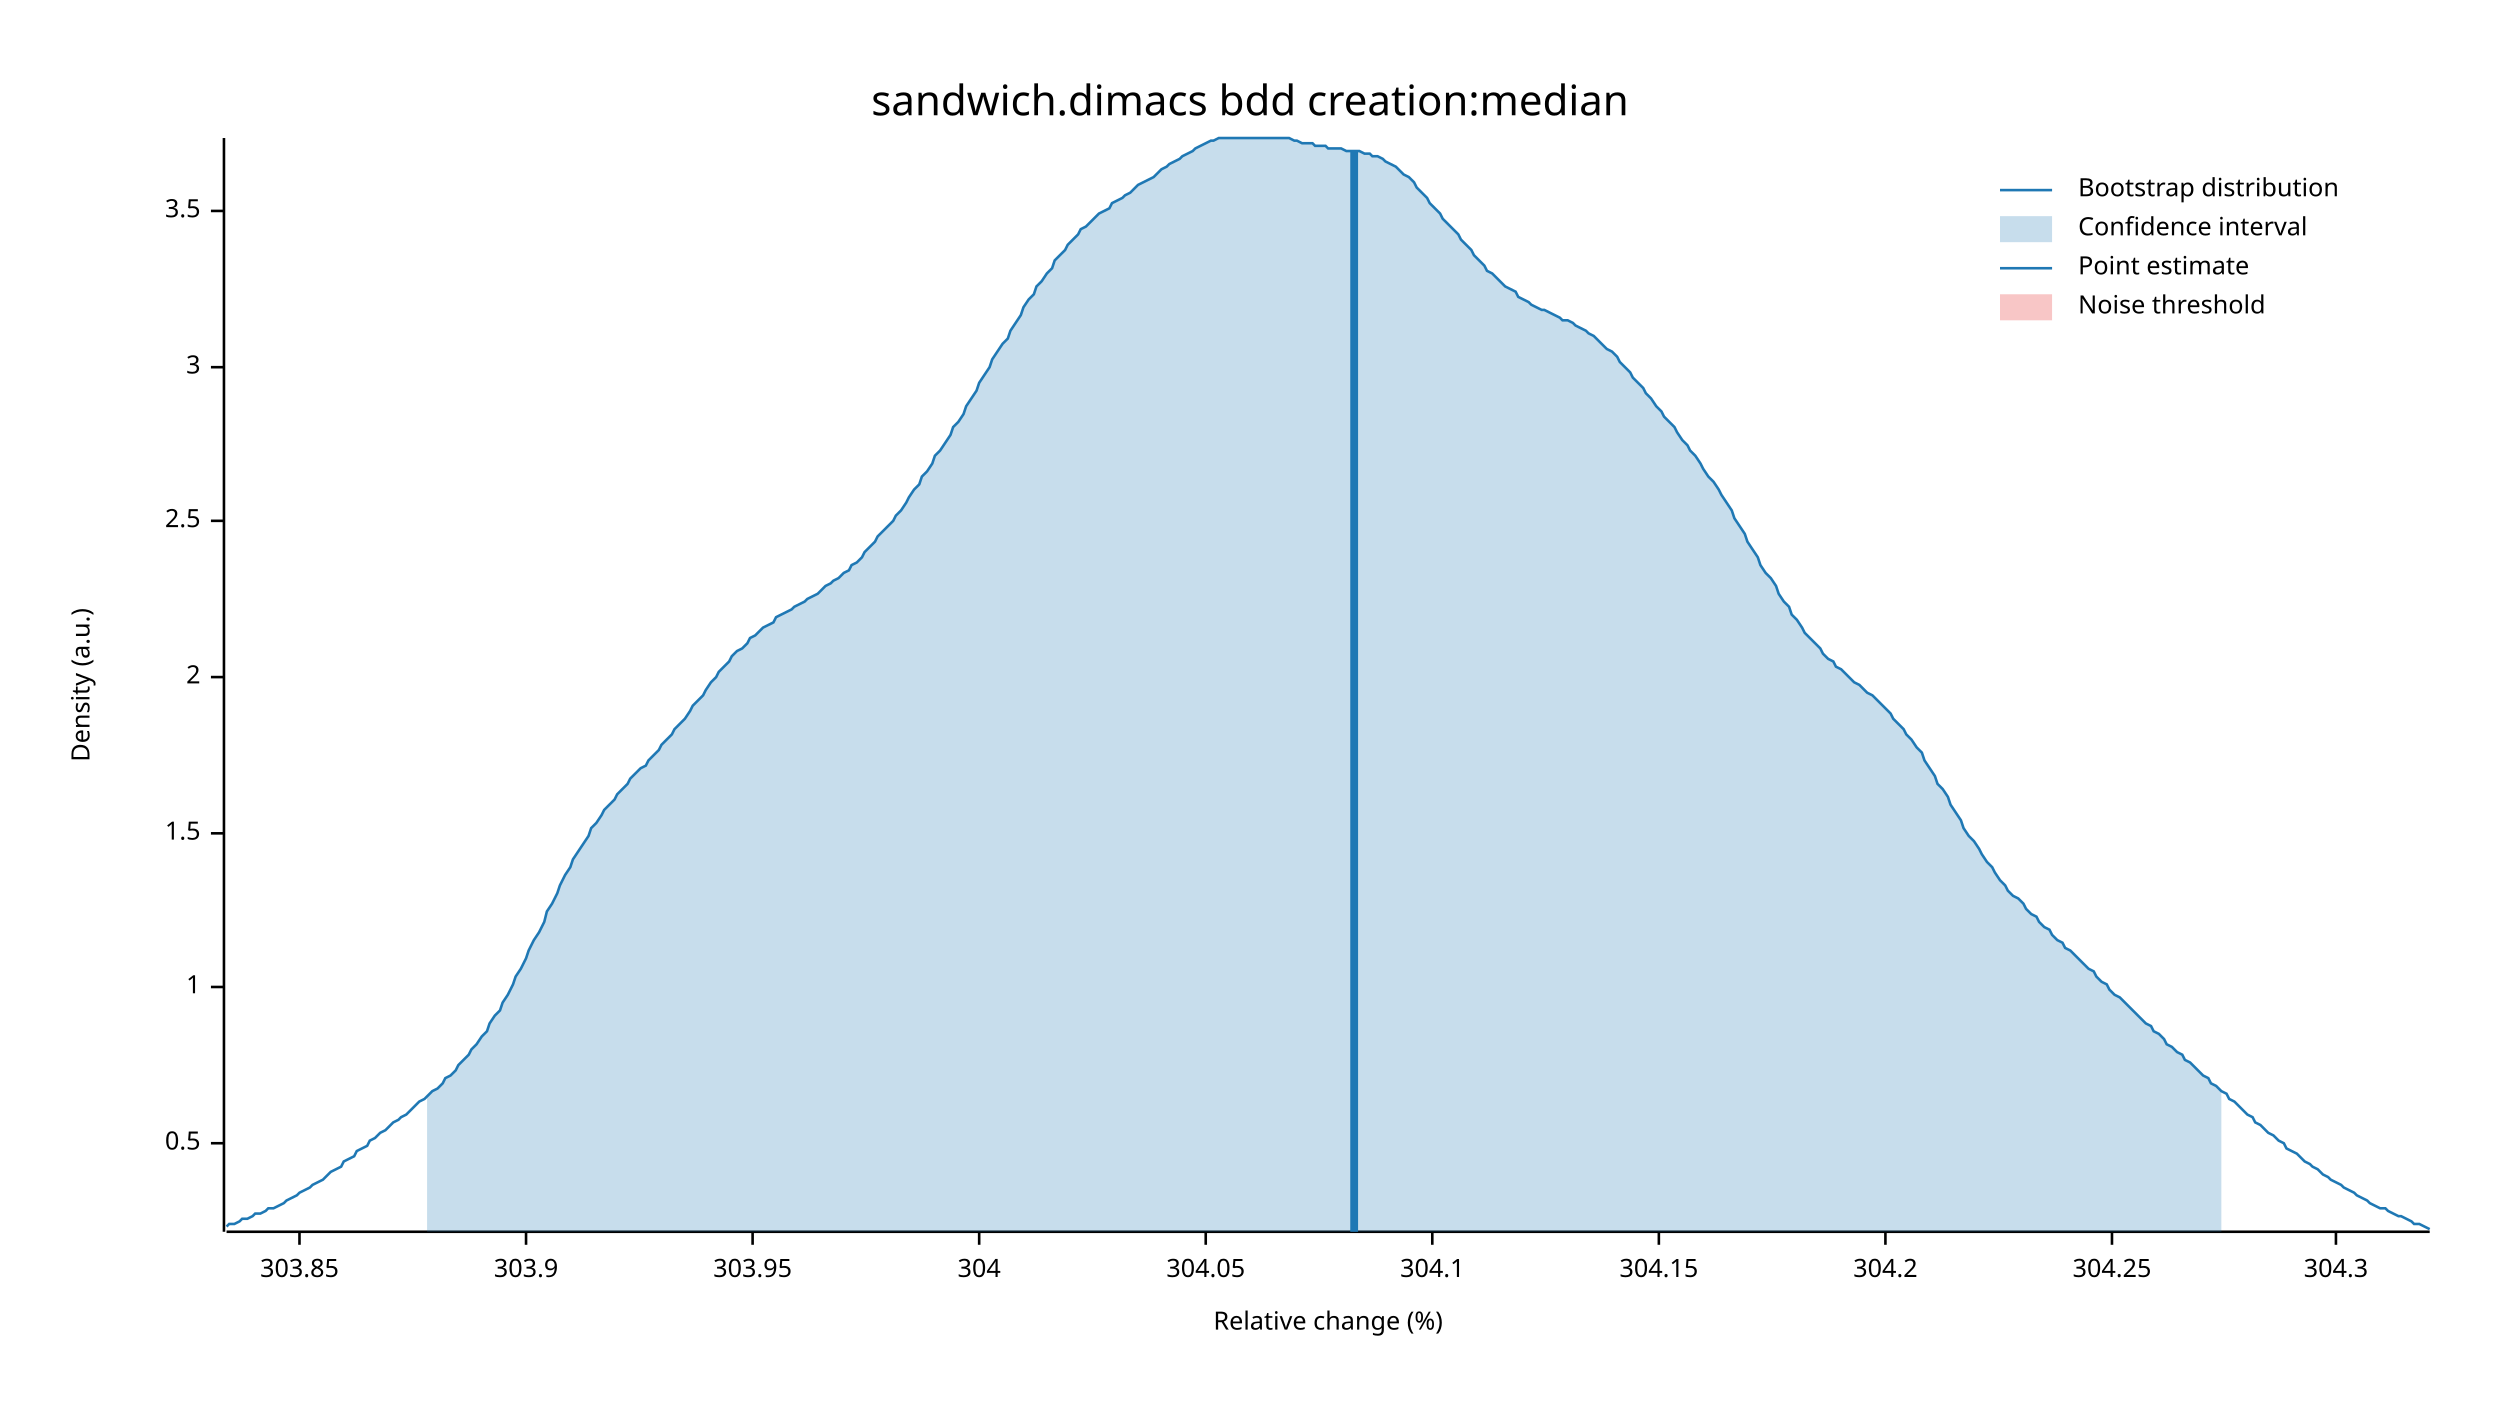
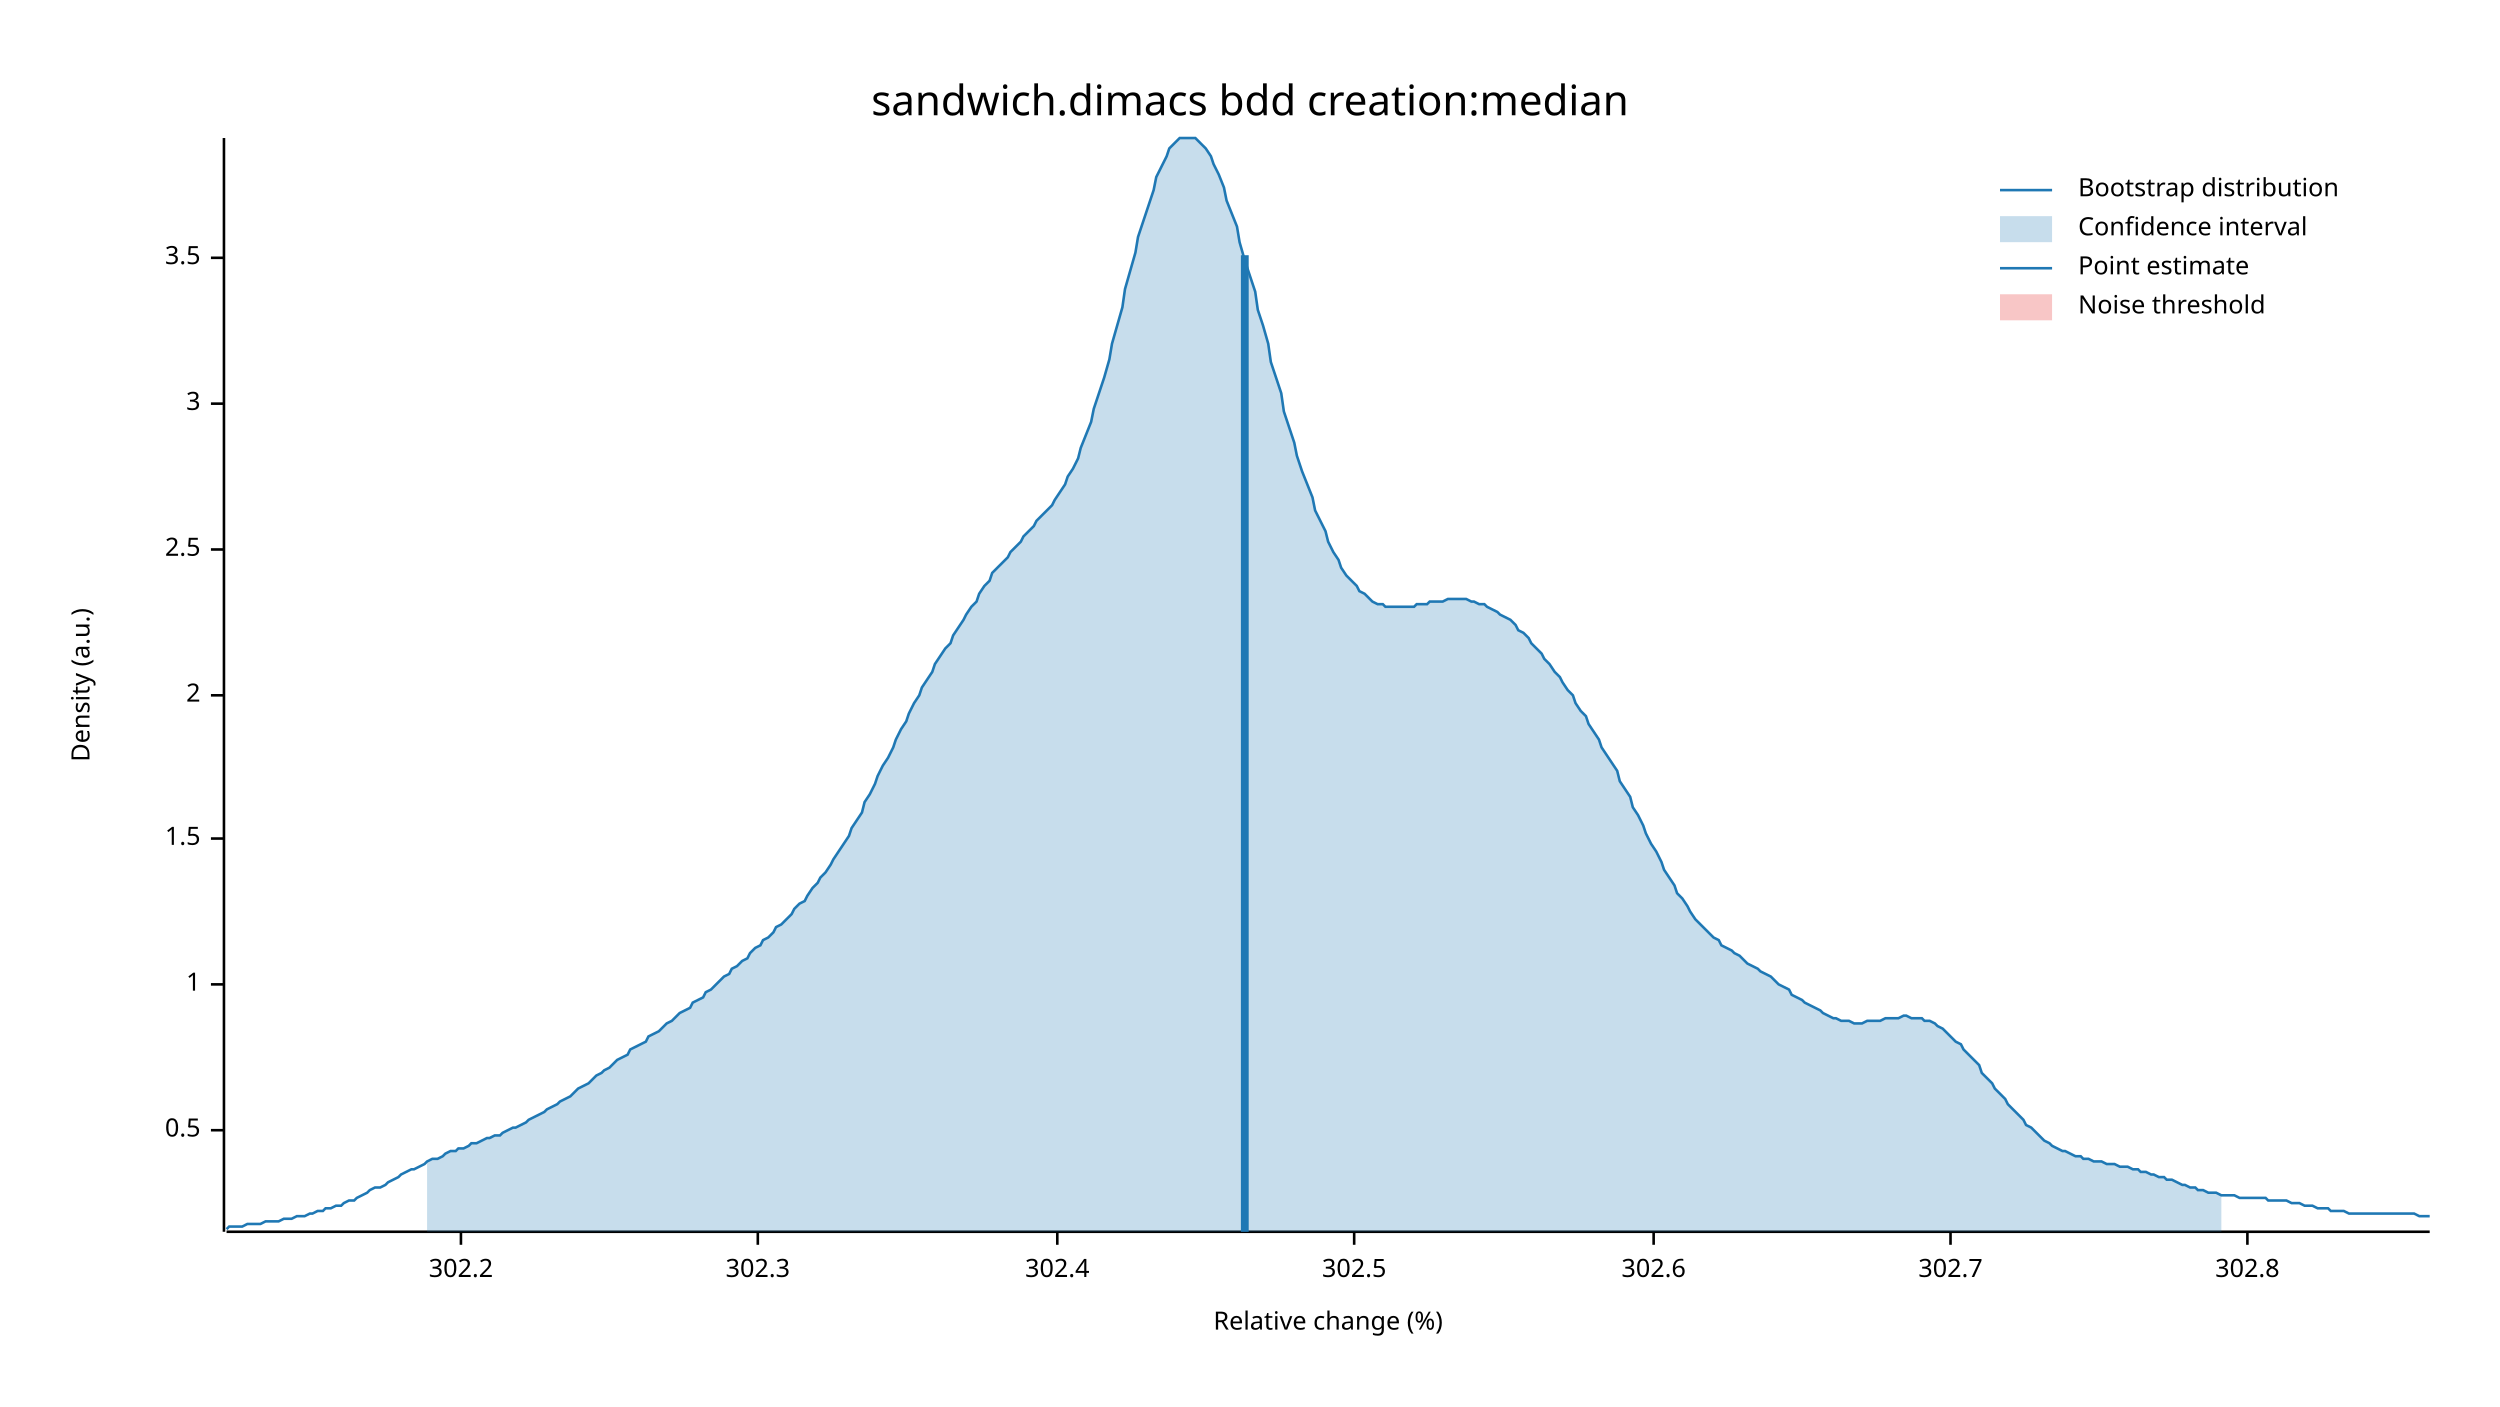
<svg xmlns="http://www.w3.org/2000/svg" width="960" height="540" viewBox="0 0 960 540">
  <text x="480" y="32" dy="0.76em" text-anchor="middle" font-family="sans-serif" font-size="16.129" opacity="1" fill="#000000">
sandwich.dimacs bdd creation:median
</text>
  <text x="27" y="263" dy="0.76em" text-anchor="middle" font-family="sans-serif" font-size="9.677" opacity="1" fill="#000000" transform="rotate(270, 27, 263)">
Density (a.u.)
</text>
  <text x="510" y="513" dy="-0.5ex" text-anchor="middle" font-family="sans-serif" font-size="9.677" opacity="1" fill="#000000">
Relative change (%)
</text>
  <polyline fill="none" opacity="1" stroke="#000000" stroke-width="1" points="86,53 86,473 " />
-   <text x="77" y="439" dy="0.5ex" text-anchor="end" font-family="sans-serif" font-size="9.677" opacity="1" fill="#000000">
+   <text x="77" y="434" dy="0.5ex" text-anchor="end" font-family="sans-serif" font-size="9.677" opacity="1" fill="#000000">
0.5
</text>
-   <polyline fill="none" opacity="1" stroke="#000000" stroke-width="1" points="81,439 86,439 " />
-   <text x="77" y="379" dy="0.5ex" text-anchor="end" font-family="sans-serif" font-size="9.677" opacity="1" fill="#000000">
+   <polyline fill="none" opacity="1" stroke="#000000" stroke-width="1" points="81,434 86,434 " />
+   <text x="77" y="378" dy="0.5ex" text-anchor="end" font-family="sans-serif" font-size="9.677" opacity="1" fill="#000000">
1
</text>
-   <polyline fill="none" opacity="1" stroke="#000000" stroke-width="1" points="81,379 86,379 " />
-   <text x="77" y="320" dy="0.5ex" text-anchor="end" font-family="sans-serif" font-size="9.677" opacity="1" fill="#000000">
+   <polyline fill="none" opacity="1" stroke="#000000" stroke-width="1" points="81,378 86,378 " />
+   <text x="77" y="322" dy="0.5ex" text-anchor="end" font-family="sans-serif" font-size="9.677" opacity="1" fill="#000000">
1.5
</text>
-   <polyline fill="none" opacity="1" stroke="#000000" stroke-width="1" points="81,320 86,320 " />
-   <text x="77" y="260" dy="0.5ex" text-anchor="end" font-family="sans-serif" font-size="9.677" opacity="1" fill="#000000">
+   <polyline fill="none" opacity="1" stroke="#000000" stroke-width="1" points="81,322 86,322 " />
+   <text x="77" y="267" dy="0.5ex" text-anchor="end" font-family="sans-serif" font-size="9.677" opacity="1" fill="#000000">
2
</text>
-   <polyline fill="none" opacity="1" stroke="#000000" stroke-width="1" points="81,260 86,260 " />
-   <text x="77" y="200" dy="0.5ex" text-anchor="end" font-family="sans-serif" font-size="9.677" opacity="1" fill="#000000">
+   <polyline fill="none" opacity="1" stroke="#000000" stroke-width="1" points="81,267 86,267 " />
+   <text x="77" y="211" dy="0.5ex" text-anchor="end" font-family="sans-serif" font-size="9.677" opacity="1" fill="#000000">
2.5
</text>
-   <polyline fill="none" opacity="1" stroke="#000000" stroke-width="1" points="81,200 86,200 " />
-   <text x="77" y="141" dy="0.5ex" text-anchor="end" font-family="sans-serif" font-size="9.677" opacity="1" fill="#000000">
+   <polyline fill="none" opacity="1" stroke="#000000" stroke-width="1" points="81,211 86,211 " />
+   <text x="77" y="155" dy="0.5ex" text-anchor="end" font-family="sans-serif" font-size="9.677" opacity="1" fill="#000000">
3
</text>
-   <polyline fill="none" opacity="1" stroke="#000000" stroke-width="1" points="81,141 86,141 " />
-   <text x="77" y="81" dy="0.5ex" text-anchor="end" font-family="sans-serif" font-size="9.677" opacity="1" fill="#000000">
+   <polyline fill="none" opacity="1" stroke="#000000" stroke-width="1" points="81,155 86,155 " />
+   <text x="77" y="99" dy="0.5ex" text-anchor="end" font-family="sans-serif" font-size="9.677" opacity="1" fill="#000000">
3.5
</text>
-   <polyline fill="none" opacity="1" stroke="#000000" stroke-width="1" points="81,81 86,81 " />
+   <polyline fill="none" opacity="1" stroke="#000000" stroke-width="1" points="81,99 86,99 " />
  <polyline fill="none" opacity="1" stroke="#000000" stroke-width="1" points="87,473 933,473 " />
-   <text x="115" y="483" dy="0.76em" text-anchor="middle" font-family="sans-serif" font-size="9.677" opacity="1" fill="#000000">
- 303.85
+   <text x="177" y="483" dy="0.76em" text-anchor="middle" font-family="sans-serif" font-size="9.677" opacity="1" fill="#000000">
+ 302.2
</text>
-   <polyline fill="none" opacity="1" stroke="#000000" stroke-width="1" points="115,473 115,478 " />
-   <text x="202" y="483" dy="0.76em" text-anchor="middle" font-family="sans-serif" font-size="9.677" opacity="1" fill="#000000">
- 303.9
+   <polyline fill="none" opacity="1" stroke="#000000" stroke-width="1" points="177,473 177,478 " />
+   <text x="291" y="483" dy="0.76em" text-anchor="middle" font-family="sans-serif" font-size="9.677" opacity="1" fill="#000000">
+ 302.3
</text>
-   <polyline fill="none" opacity="1" stroke="#000000" stroke-width="1" points="202,473 202,478 " />
-   <text x="289" y="483" dy="0.76em" text-anchor="middle" font-family="sans-serif" font-size="9.677" opacity="1" fill="#000000">
- 303.95
+   <polyline fill="none" opacity="1" stroke="#000000" stroke-width="1" points="291,473 291,478 " />
+   <text x="406" y="483" dy="0.76em" text-anchor="middle" font-family="sans-serif" font-size="9.677" opacity="1" fill="#000000">
+ 302.4
</text>
-   <polyline fill="none" opacity="1" stroke="#000000" stroke-width="1" points="289,473 289,478 " />
-   <text x="376" y="483" dy="0.76em" text-anchor="middle" font-family="sans-serif" font-size="9.677" opacity="1" fill="#000000">
- 304
+   <polyline fill="none" opacity="1" stroke="#000000" stroke-width="1" points="406,473 406,478 " />
+   <text x="520" y="483" dy="0.76em" text-anchor="middle" font-family="sans-serif" font-size="9.677" opacity="1" fill="#000000">
+ 302.5
</text>
-   <polyline fill="none" opacity="1" stroke="#000000" stroke-width="1" points="376,473 376,478 " />
-   <text x="463" y="483" dy="0.76em" text-anchor="middle" font-family="sans-serif" font-size="9.677" opacity="1" fill="#000000">
- 304.05
+   <polyline fill="none" opacity="1" stroke="#000000" stroke-width="1" points="520,473 520,478 " />
+   <text x="635" y="483" dy="0.76em" text-anchor="middle" font-family="sans-serif" font-size="9.677" opacity="1" fill="#000000">
+ 302.6
</text>
-   <polyline fill="none" opacity="1" stroke="#000000" stroke-width="1" points="463,473 463,478 " />
-   <text x="550" y="483" dy="0.76em" text-anchor="middle" font-family="sans-serif" font-size="9.677" opacity="1" fill="#000000">
- 304.1
+   <polyline fill="none" opacity="1" stroke="#000000" stroke-width="1" points="635,473 635,478 " />
+   <text x="749" y="483" dy="0.76em" text-anchor="middle" font-family="sans-serif" font-size="9.677" opacity="1" fill="#000000">
+ 302.7
</text>
-   <polyline fill="none" opacity="1" stroke="#000000" stroke-width="1" points="550,473 550,478 " />
-   <text x="637" y="483" dy="0.76em" text-anchor="middle" font-family="sans-serif" font-size="9.677" opacity="1" fill="#000000">
- 304.15
+   <polyline fill="none" opacity="1" stroke="#000000" stroke-width="1" points="749,473 749,478 " />
+   <text x="863" y="483" dy="0.76em" text-anchor="middle" font-family="sans-serif" font-size="9.677" opacity="1" fill="#000000">
+ 302.8
</text>
-   <polyline fill="none" opacity="1" stroke="#000000" stroke-width="1" points="637,473 637,478 " />
-   <text x="724" y="483" dy="0.76em" text-anchor="middle" font-family="sans-serif" font-size="9.677" opacity="1" fill="#000000">
- 304.2
- </text>
-   <polyline fill="none" opacity="1" stroke="#000000" stroke-width="1" points="724,473 724,478 " />
-   <text x="811" y="483" dy="0.76em" text-anchor="middle" font-family="sans-serif" font-size="9.677" opacity="1" fill="#000000">
- 304.25
- </text>
-   <polyline fill="none" opacity="1" stroke="#000000" stroke-width="1" points="811,473 811,478 " />
-   <text x="897" y="483" dy="0.76em" text-anchor="middle" font-family="sans-serif" font-size="9.677" opacity="1" fill="#000000">
- 304.3
- </text>
-   <polyline fill="none" opacity="1" stroke="#000000" stroke-width="1" points="897,473 897,478 " />
-   <polyline fill="none" opacity="1" stroke="#1F78B4" stroke-width="1" points="87,471 88,470 90,470 92,469 93,468 95,468 97,467 98,466 100,466 102,465 103,464 105,464 107,463 109,462 110,461 112,460 114,459 115,458 117,457 119,456 120,455 122,454 124,453 125,452 127,450 129,449 131,448 132,446 134,445 136,444 137,442 139,441 141,440 142,438 144,437 146,435 148,434 149,433 151,431 153,430 154,429 156,428 158,426 159,425 161,423 163,422 164,421 166,419 168,418 170,416 171,414 173,413 175,411 176,409 178,407 180,405 181,403 183,401 185,398 187,396 188,393 190,390 192,388 193,385 195,382 197,378 198,375 200,372 202,368 203,365 205,361 207,358 209,354 210,350 212,347 214,343 215,340 217,336 219,333 220,330 222,327 224,324 226,321 227,318 229,316 231,313 232,311 234,309 236,307 237,305 239,303 241,301 242,299 244,297 246,295 248,294 249,292 251,290 253,288 254,286 256,284 258,282 259,280 261,278 263,276 265,273 266,271 268,269 270,267 271,265 273,262 275,260 276,258 278,256 280,254 281,252 283,250 285,249 287,247 288,245 290,244 292,242 293,241 295,240 297,239 298,237 300,236 302,235 304,234 305,233 307,232 309,231 310,230 312,229 314,228 315,227 317,225 319,224 320,223 322,222 324,220 326,219 327,217 329,216 331,214 332,212 334,210 336,208 337,206 339,204 341,202 343,200 344,198 346,196 348,193 349,191 351,188 353,186 354,183 356,181 358,178 359,175 361,173 363,170 365,167 366,164 368,162 370,159 371,156 373,153 375,150 376,147 378,144 380,141 381,138 383,135 385,132 387,130 388,127 390,124 392,121 393,118 395,115 397,113 398,110 400,108 402,105 404,103 405,100 407,98 409,96 410,94 412,92 414,90 415,88 417,87 419,85 420,84 422,82 424,81 426,80 427,78 429,77 431,76 432,75 434,74 436,72 437,71 439,70 441,69 443,68 444,67 446,65 448,64 449,63 451,62 453,61 454,60 456,59 458,58 459,57 461,56 463,55 465,54 466,54 468,53 470,53 471,53 473,53 475,53 476,53 478,53 480,53 482,53 483,53 485,53 487,53 488,53 490,53 492,53 493,53 495,53 497,54 498,54 500,55 502,55 504,55 505,56 507,56 509,56 510,57 512,57 514,57 515,57 517,58 519,58 521,58 522,58 524,59 526,59 527,60 529,60 531,61 532,62 534,63 536,64 537,65 539,67 541,68 543,70 544,72 546,74 548,76 549,78 551,80 553,82 554,84 556,86 558,88 560,90 561,92 563,94 565,96 566,98 568,100 570,102 571,104 573,105 575,107 576,108 578,110 580,111 582,112 583,114 585,115 587,116 588,117 590,118 592,119 593,119 595,120 597,121 599,122 600,123 602,123 604,124 605,125 607,126 609,127 610,128 612,129 614,131 615,132 617,134 619,135 621,137 622,139 624,141 626,143 627,145 629,147 631,149 632,151 634,153 636,156 638,158 639,160 641,162 643,164 644,166 646,169 648,171 649,173 651,175 653,178 654,180 656,183 658,185 660,188 661,190 663,193 665,196 666,199 668,202 670,205 671,208 673,211 675,214 676,217 678,220 680,222 682,225 683,228 685,231 687,233 688,236 690,238 692,241 693,243 695,245 697,247 699,249 700,251 702,253 704,254 705,256 707,257 709,259 710,260 712,262 714,263 715,264 717,266 719,267 721,269 722,270 724,272 726,274 727,276 729,278 731,280 732,282 734,284 736,287 738,289 739,292 741,295 743,298 744,301 746,303 748,306 749,309 751,312 753,315 754,318 756,321 758,323 760,326 761,328 763,331 765,333 766,335 768,338 770,340 771,342 773,344 775,345 777,347 778,349 780,351 782,352 783,354 785,356 787,357 788,359 790,361 792,362 793,364 795,365 797,367 799,369 800,370 802,372 804,373 805,375 807,377 809,378 810,380 812,382 814,383 816,385 817,386 819,388 821,390 822,391 824,393 826,394 827,396 829,397 831,399 832,401 834,402 836,404 838,405 839,407 841,408 843,410 844,411 846,413 848,414 849,416 851,417 853,419 855,420 856,422 858,423 860,425 861,426 863,428 865,429 866,431 868,432 870,434 871,435 873,436 875,438 877,439 878,441 880,442 882,443 883,444 885,446 887,447 888,448 890,449 892,451 894,452 895,453 897,454 899,455 900,456 902,457 904,458 905,459 907,460 909,461 910,462 912,463 914,464 916,464 917,465 919,466 921,467 922,467 924,468 926,469 927,470 929,470 931,471 933,472 " />
-   <polygon opacity="0.25" fill="#1F78B4" points="164,421 166,419 168,418 170,416 171,414 173,413 175,411 176,409 178,407 180,405 181,403 183,401 185,398 187,396 188,393 190,390 192,388 193,385 195,382 197,378 198,375 200,372 202,368 203,365 205,361 207,358 209,354 210,350 212,347 214,343 215,340 217,336 219,333 220,330 222,327 224,324 226,321 227,318 229,316 231,313 232,311 234,309 236,307 237,305 239,303 241,301 242,299 244,297 246,295 248,294 249,292 251,290 253,288 254,286 256,284 258,282 259,280 261,278 263,276 265,273 266,271 268,269 270,267 271,265 273,262 275,260 276,258 278,256 280,254 281,252 283,250 285,249 287,247 288,245 290,244 292,242 293,241 295,240 297,239 298,237 300,236 302,235 304,234 305,233 307,232 309,231 310,230 312,229 314,228 315,227 317,225 319,224 320,223 322,222 324,220 326,219 327,217 329,216 331,214 332,212 334,210 336,208 337,206 339,204 341,202 343,200 344,198 346,196 348,193 349,191 351,188 353,186 354,183 356,181 358,178 359,175 361,173 363,170 365,167 366,164 368,162 370,159 371,156 373,153 375,150 376,147 378,144 380,141 381,138 383,135 385,132 387,130 388,127 390,124 392,121 393,118 395,115 397,113 398,110 400,108 402,105 404,103 405,100 407,98 409,96 410,94 412,92 414,90 415,88 417,87 419,85 420,84 422,82 424,81 426,80 427,78 429,77 431,76 432,75 434,74 436,72 437,71 439,70 441,69 443,68 444,67 446,65 448,64 449,63 451,62 453,61 454,60 456,59 458,58 459,57 461,56 463,55 465,54 466,54 468,53 470,53 471,53 473,53 475,53 476,53 478,53 480,53 482,53 483,53 485,53 487,53 488,53 490,53 492,53 493,53 495,53 497,54 498,54 500,55 502,55 504,55 505,56 507,56 509,56 510,57 512,57 514,57 515,57 517,58 519,58 521,58 522,58 524,59 526,59 527,60 529,60 531,61 532,62 534,63 536,64 537,65 539,67 541,68 543,70 544,72 546,74 548,76 549,78 551,80 553,82 554,84 556,86 558,88 560,90 561,92 563,94 565,96 566,98 568,100 570,102 571,104 573,105 575,107 576,108 578,110 580,111 582,112 583,114 585,115 587,116 588,117 590,118 592,119 593,119 595,120 597,121 599,122 600,123 602,123 604,124 605,125 607,126 609,127 610,128 612,129 614,131 615,132 617,134 619,135 621,137 622,139 624,141 626,143 627,145 629,147 631,149 632,151 634,153 636,156 638,158 639,160 641,162 643,164 644,166 646,169 648,171 649,173 651,175 653,178 654,180 656,183 658,185 660,188 661,190 663,193 665,196 666,199 668,202 670,205 671,208 673,211 675,214 676,217 678,220 680,222 682,225 683,228 685,231 687,233 688,236 690,238 692,241 693,243 695,245 697,247 699,249 700,251 702,253 704,254 705,256 707,257 709,259 710,260 712,262 714,263 715,264 717,266 719,267 721,269 722,270 724,272 726,274 727,276 729,278 731,280 732,282 734,284 736,287 738,289 739,292 741,295 743,298 744,301 746,303 748,306 749,309 751,312 753,315 754,318 756,321 758,323 760,326 761,328 763,331 765,333 766,335 768,338 770,340 771,342 773,344 775,345 777,347 778,349 780,351 782,352 783,354 785,356 787,357 788,359 790,361 792,362 793,364 795,365 797,367 799,369 800,370 802,372 804,373 805,375 807,377 809,378 810,380 812,382 814,383 816,385 817,386 819,388 821,390 822,391 824,393 826,394 827,396 829,397 831,399 832,401 834,402 836,404 838,405 839,407 841,408 843,410 844,411 846,413 848,414 849,416 851,417 853,419 853,473 164,473 " />
-   <polyline fill="none" opacity="1" stroke="#1F78B4" stroke-width="3" points="520,473 520,58 " />
+   <polyline fill="none" opacity="1" stroke="#000000" stroke-width="1" points="863,473 863,478 " />
+   <polyline fill="none" opacity="1" stroke="#1F78B4" stroke-width="1" points="87,472 88,471 90,471 92,471 93,471 95,470 97,470 98,470 100,470 102,469 103,469 105,469 107,469 109,468 110,468 112,468 114,467 115,467 117,467 119,466 120,466 122,465 124,465 125,464 127,464 129,463 131,463 132,462 134,461 136,461 137,460 139,459 141,458 142,457 144,456 146,456 148,455 149,454 151,453 153,452 154,451 156,450 158,449 159,449 161,448 163,447 164,446 166,445 168,445 170,444 171,443 173,442 175,442 176,441 178,441 180,440 181,439 183,439 185,438 187,437 188,437 190,436 192,436 193,435 195,434 197,433 198,433 200,432 202,431 203,430 205,429 207,428 209,427 210,426 212,425 214,424 215,423 217,422 219,421 220,420 222,418 224,417 226,416 227,415 229,413 231,412 232,411 234,410 236,408 237,407 239,406 241,405 242,403 244,402 246,401 248,400 249,398 251,397 253,396 254,395 256,393 258,392 259,391 261,389 263,388 265,387 266,385 268,384 270,383 271,381 273,380 275,378 276,377 278,375 280,374 281,372 283,371 285,369 287,368 288,366 290,364 292,363 293,361 295,360 297,358 298,356 300,355 302,353 304,351 305,349 307,347 309,346 310,344 312,341 314,339 315,337 317,335 319,332 320,330 322,327 324,324 326,321 327,318 329,315 331,312 332,308 334,305 336,301 337,298 339,294 341,291 343,287 344,284 346,280 348,277 349,274 351,270 353,267 354,264 356,261 358,258 359,255 361,252 363,249 365,247 366,244 368,241 370,238 371,236 373,233 375,231 376,228 378,225 380,223 381,220 383,218 385,216 387,214 388,212 390,210 392,208 393,206 395,204 397,202 398,200 400,198 402,196 404,194 405,192 407,189 409,186 410,183 412,180 414,176 415,172 417,167 419,162 420,157 422,151 424,145 426,138 427,132 429,125 431,118 432,111 434,104 436,97 437,91 439,85 441,79 443,73 444,68 446,64 448,60 449,57 451,55 453,53 454,53 456,53 458,53 459,53 461,55 463,57 465,60 466,63 468,67 470,72 471,77 473,82 475,87 476,93 478,100 480,106 482,112 483,119 485,125 487,132 488,139 490,145 492,151 493,158 495,164 497,170 498,175 500,181 502,186 504,191 505,196 507,200 509,204 510,208 512,212 514,215 515,218 517,221 519,223 521,225 522,227 524,228 526,230 527,231 529,232 531,232 532,233 534,233 536,233 537,233 539,233 541,233 543,233 544,232 546,232 548,232 549,231 551,231 553,231 554,231 556,230 558,230 560,230 561,230 563,230 565,231 566,231 568,232 570,232 571,233 573,234 575,235 576,236 578,237 580,238 582,240 583,242 585,243 587,245 588,247 590,249 592,251 593,253 595,255 597,258 599,260 600,262 602,265 604,267 605,270 607,273 609,275 610,278 612,281 614,284 615,287 617,290 619,293 621,296 622,300 624,303 626,306 627,310 629,313 631,317 632,320 634,324 636,327 638,331 639,334 641,337 643,340 644,343 646,345 648,348 649,350 651,353 653,355 654,356 656,358 658,360 660,361 661,363 663,364 665,365 666,366 668,367 670,369 671,370 673,371 675,372 676,373 678,374 680,375 682,377 683,378 685,379 687,380 688,382 690,383 692,384 693,385 695,386 697,387 699,388 700,389 702,390 704,391 705,391 707,392 709,392 710,392 712,393 714,393 715,393 717,392 719,392 721,392 722,392 724,391 726,391 727,391 729,391 731,390 732,390 734,391 736,391 738,391 739,392 741,392 743,393 744,394 746,395 748,397 749,398 751,400 753,401 754,403 756,405 758,407 760,409 761,412 763,414 765,416 766,418 768,420 770,422 771,424 773,426 775,428 777,430 778,432 780,433 782,435 783,436 785,438 787,439 788,440 790,441 792,442 793,442 795,443 797,444 799,444 800,445 802,445 804,446 805,446 807,446 809,447 810,447 812,447 814,448 816,448 817,448 819,449 821,449 822,450 824,450 826,451 827,451 829,452 831,452 832,453 834,453 836,454 838,455 839,455 841,456 843,456 844,457 846,457 848,458 849,458 851,458 853,459 855,459 856,459 858,459 860,460 861,460 863,460 865,460 866,460 868,460 870,460 871,461 873,461 875,461 877,461 878,461 880,462 882,462 883,462 885,463 887,463 888,463 890,464 892,464 894,464 895,465 897,465 899,465 900,465 902,466 904,466 905,466 907,466 909,466 910,466 912,466 914,466 916,466 917,466 919,466 921,466 922,466 924,466 926,466 927,466 929,467 931,467 933,467 " />
+   <polygon opacity="0.25" fill="#1F78B4" points="164,446 166,445 168,445 170,444 171,443 173,442 175,442 176,441 178,441 180,440 181,439 183,439 185,438 187,437 188,437 190,436 192,436 193,435 195,434 197,433 198,433 200,432 202,431 203,430 205,429 207,428 209,427 210,426 212,425 214,424 215,423 217,422 219,421 220,420 222,418 224,417 226,416 227,415 229,413 231,412 232,411 234,410 236,408 237,407 239,406 241,405 242,403 244,402 246,401 248,400 249,398 251,397 253,396 254,395 256,393 258,392 259,391 261,389 263,388 265,387 266,385 268,384 270,383 271,381 273,380 275,378 276,377 278,375 280,374 281,372 283,371 285,369 287,368 288,366 290,364 292,363 293,361 295,360 297,358 298,356 300,355 302,353 304,351 305,349 307,347 309,346 310,344 312,341 314,339 315,337 317,335 319,332 320,330 322,327 324,324 326,321 327,318 329,315 331,312 332,308 334,305 336,301 337,298 339,294 341,291 343,287 344,284 346,280 348,277 349,274 351,270 353,267 354,264 356,261 358,258 359,255 361,252 363,249 365,247 366,244 368,241 370,238 371,236 373,233 375,231 376,228 378,225 380,223 381,220 383,218 385,216 387,214 388,212 390,210 392,208 393,206 395,204 397,202 398,200 400,198 402,196 404,194 405,192 407,189 409,186 410,183 412,180 414,176 415,172 417,167 419,162 420,157 422,151 424,145 426,138 427,132 429,125 431,118 432,111 434,104 436,97 437,91 439,85 441,79 443,73 444,68 446,64 448,60 449,57 451,55 453,53 454,53 456,53 458,53 459,53 461,55 463,57 465,60 466,63 468,67 470,72 471,77 473,82 475,87 476,93 478,100 480,106 482,112 483,119 485,125 487,132 488,139 490,145 492,151 493,158 495,164 497,170 498,175 500,181 502,186 504,191 505,196 507,200 509,204 510,208 512,212 514,215 515,218 517,221 519,223 521,225 522,227 524,228 526,230 527,231 529,232 531,232 532,233 534,233 536,233 537,233 539,233 541,233 543,233 544,232 546,232 548,232 549,231 551,231 553,231 554,231 556,230 558,230 560,230 561,230 563,230 565,231 566,231 568,232 570,232 571,233 573,234 575,235 576,236 578,237 580,238 582,240 583,242 585,243 587,245 588,247 590,249 592,251 593,253 595,255 597,258 599,260 600,262 602,265 604,267 605,270 607,273 609,275 610,278 612,281 614,284 615,287 617,290 619,293 621,296 622,300 624,303 626,306 627,310 629,313 631,317 632,320 634,324 636,327 638,331 639,334 641,337 643,340 644,343 646,345 648,348 649,350 651,353 653,355 654,356 656,358 658,360 660,361 661,363 663,364 665,365 666,366 668,367 670,369 671,370 673,371 675,372 676,373 678,374 680,375 682,377 683,378 685,379 687,380 688,382 690,383 692,384 693,385 695,386 697,387 699,388 700,389 702,390 704,391 705,391 707,392 709,392 710,392 712,393 714,393 715,393 717,392 719,392 721,392 722,392 724,391 726,391 727,391 729,391 731,390 732,390 734,391 736,391 738,391 739,392 741,392 743,393 744,394 746,395 748,397 749,398 751,400 753,401 754,403 756,405 758,407 760,409 761,412 763,414 765,416 766,418 768,420 770,422 771,424 773,426 775,428 777,430 778,432 780,433 782,435 783,436 785,438 787,439 788,440 790,441 792,442 793,442 795,443 797,444 799,444 800,445 802,445 804,446 805,446 807,446 809,447 810,447 812,447 814,448 816,448 817,448 819,449 821,449 822,450 824,450 826,451 827,451 829,452 831,452 832,453 834,453 836,454 838,455 839,455 841,456 843,456 844,457 846,457 848,458 849,458 851,458 853,459 853,473 164,473 " />
+   <polyline fill="none" opacity="1" stroke="#1F78B4" stroke-width="3" points="478,473 478,98 " />
  <rect x="510" y="53" width="0" height="419" opacity="0.1" fill="#E31A1C" stroke="none" />
  <text x="798" y="68" dy="0.76em" text-anchor="start" font-family="sans-serif" font-size="9.677" opacity="1" fill="#000000">
Bootstrap distribution
</text>
  <text x="798" y="83" dy="0.76em" text-anchor="start" font-family="sans-serif" font-size="9.677" opacity="1" fill="#000000">
Confidence interval
</text>
  <text x="798" y="98" dy="0.76em" text-anchor="start" font-family="sans-serif" font-size="9.677" opacity="1" fill="#000000">
Point estimate
</text>
  <text x="798" y="113" dy="0.76em" text-anchor="start" font-family="sans-serif" font-size="9.677" opacity="1" fill="#000000">
Noise threshold
</text>
  <polyline fill="none" opacity="1" stroke="#1F78B4" stroke-width="1" points="768,73 788,73 " />
  <rect x="768" y="83" width="20" height="10" opacity="0.25" fill="#1F78B4" stroke="none" />
  <polyline fill="none" opacity="1" stroke="#1F78B4" stroke-width="1" points="768,103 788,103 " />
  <rect x="768" y="113" width="20" height="10" opacity="0.25" fill="#E31A1C" stroke="none" />
</svg>
